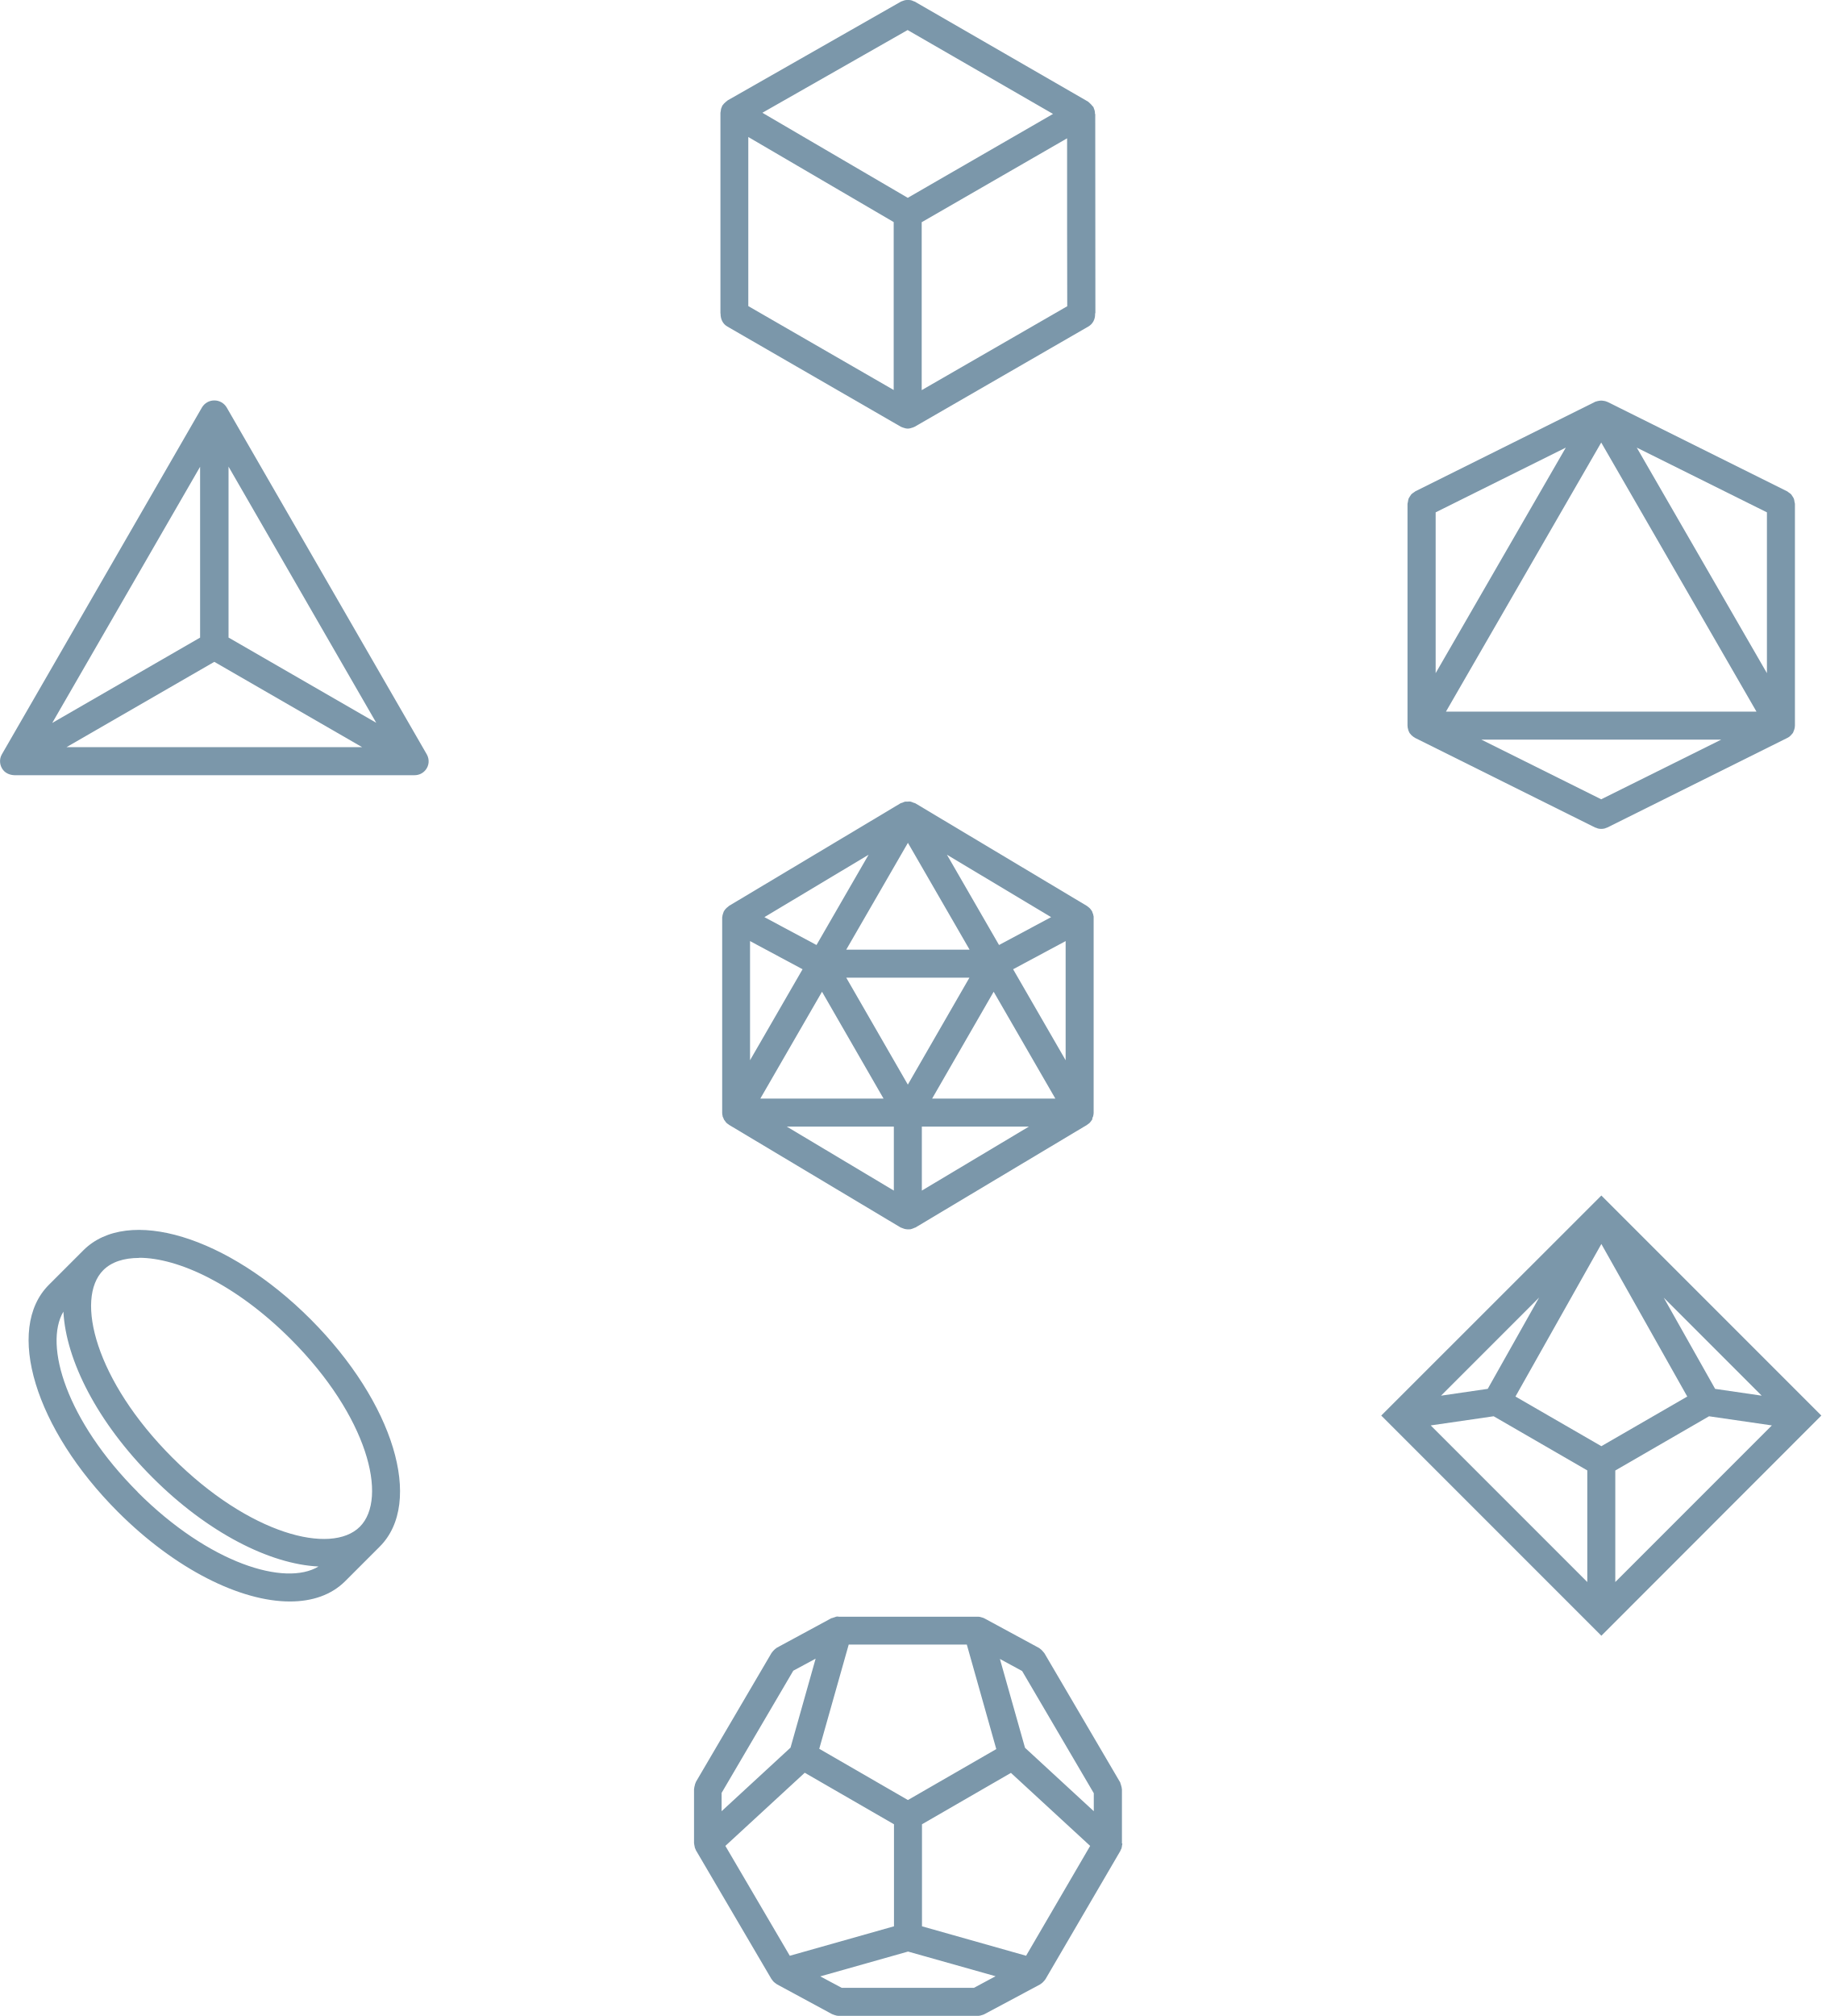
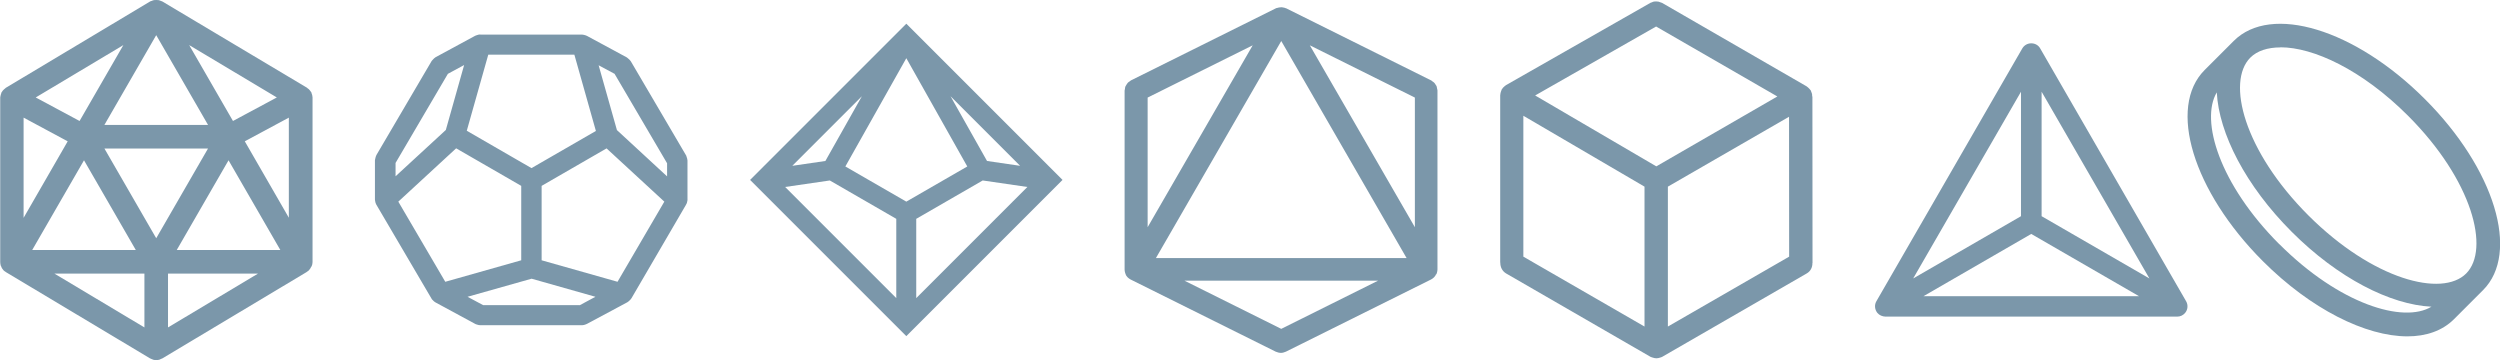
- <svg xmlns="http://www.w3.org/2000/svg" id="Calque_2" data-name="Calque 2" viewBox="0 0 125.53 138.9">
+ <svg xmlns="http://www.w3.org/2000/svg" id="Calque_2" data-name="Calque 2" viewBox="0 0 226.77 32.65">
  <defs>
    <style>
      .cls-1 {
        fill: #7b97aa;
      }
    </style>
  </defs>
  <g id="Calque_1-2" data-name="Calque 1">
    <g>
-       <path class="cls-1" d="M75.27,77.07s.02-.05.03-.08c.01-.03.03-.06.04-.09,0,0,0-.02,0-.02.02-.07.03-.15.03-.22v-13.43s0-.03,0-.04c0-.04,0-.08-.02-.12,0-.05-.02-.1-.04-.14-.01-.04-.02-.07-.04-.11,0-.01,0-.03-.01-.04-.01-.02-.03-.03-.04-.05-.03-.04-.05-.08-.08-.11-.03-.03-.05-.06-.09-.09-.03-.03-.06-.05-.09-.07-.02-.01-.03-.03-.05-.04l-11.84-7.08s-.09-.03-.13-.04c-.06-.03-.12-.05-.19-.07-.06-.01-.12-.01-.18,0-.06,0-.12,0-.18,0-.07.01-.12.04-.19.07-.04.02-.09.02-.13.04l-11.84,7.08s-.03.03-.05.05c-.03.02-.06.04-.09.07-.03.03-.06.06-.09.09-.03.04-.06.07-.08.11-.01.02-.03.03-.04.05,0,.01,0,.03-.01.04-.02.04-.03.07-.04.11-.02.05-.03.09-.04.14,0,.04-.01.08-.02.12,0,.01,0,.03,0,.04v13.43c0,.07.01.15.03.22,0,0,0,.02,0,.02,0,.03.02.06.04.09.01.03.02.05.03.08.01.02.02.05.03.07.01.02.03.03.04.05.02.02.03.05.05.07.02.02.04.05.06.08,0,0,0,0,0,0,.05.05.11.09.17.13,0,0,.01.01.02.02l11.84,7.08s.01,0,.02,0c.02.01.05.02.07.03.02.01.05.02.08.03,0,0,0,0,0,0,.03,0,.05.02.08.03.07.02.14.02.21.03.01,0,.03,0,.04,0,0,0,0,0,0,0,0,0,0,0,0,0s0,0,0,0c0,0,0,0,0,0,.01,0,.03,0,.04,0,.07,0,.14,0,.21-.03.03,0,.05-.02.08-.03,0,0,0,0,0,0,.03,0,.05-.02.08-.03.02-.01.05-.02.07-.03,0,0,.01,0,.02,0l11.84-7.08s.01-.01.02-.02c.06-.04.12-.08.17-.13,0,0,0,0,0,0,.02-.02.04-.05.06-.08.02-.02.04-.04.05-.07.01-.02.03-.03.04-.05.01-.02.02-.05.03-.07ZM60.89,75.69h-8.49l4.25-7.36,2.12,3.68,2.12,3.68ZM51.69,64.84l3.62,1.94-3.62,6.27v-8.21ZM62.56,74.72l-2.12-3.68-2.12-3.68h8.49l-2.12,3.68-2.12,3.68ZM58.32,65.43l4.25-7.36,4.25,7.36h-8.49ZM66.36,72.01l2.12-3.68,4.25,7.36h-8.49l2.12-3.68ZM69.82,66.78l3.62-1.94v8.21l-3.62-6.27ZM68.85,65.11l-3.59-6.22,7.18,4.3-3.59,1.92ZM56.27,65.11l-3.59-1.92,7.18-4.3-3.59,6.22ZM61.6,77.62v4.41l-7.38-4.41h7.38ZM63.53,77.62h7.38l-7.38,4.41v-4.41Z" />
-       <path class="cls-1" d="M77.32,127.01h0s0-.05,0-.07v-3.65s-.01-.04-.01-.06c0-.06-.02-.12-.04-.19-.02-.06-.03-.13-.06-.19,0-.02,0-.04-.02-.06l-5.21-8.88s-.03-.03-.04-.05c-.04-.05-.08-.1-.13-.15-.05-.04-.09-.09-.14-.12-.02-.01-.03-.03-.05-.04l-3.73-2.02s-.08-.04-.12-.06c-.02,0-.04-.01-.07-.02-.09-.03-.19-.06-.29-.06-.01,0-.02,0-.04,0h-9.59s0-.01,0-.01c-.02,0-.03,0-.05,0-.02,0-.04,0-.05,0-.06,0-.11.03-.17.05-.05.01-.1.03-.15.05-.01,0-.03,0-.05.01h0s0,0-.01,0l-3.77,2.04s-.03.03-.05.04c-.05.03-.1.08-.14.12-.05.05-.09.09-.13.15-.01.02-.03.03-.04.05l-5.21,8.88s-.01.04-.02.06c-.03.06-.05.12-.06.19-.02.06-.03.12-.04.19,0,.02-.01.04-.01.06v3.72s.01.04.01.06c0,.05.02.1.03.16.01.04.01.09.03.13.01.03.03.05.04.08,0,.02,0,.04.02.06l5.21,8.88s.02.02.03.03c.01.02.02.04.04.06.01.02.03.04.05.06.03.04.07.07.11.1.03.02.05.04.08.06.02.01.04.03.07.05,0,0,0,0,0,0l3.79,2.05s.04.01.06.02c.02.01.04.02.07.03.11.04.22.07.33.07,0,0,0,0,0,0,0,0,0,0,0,0h9.6c.11,0,.22-.03.33-.07.02,0,.05-.02.07-.03.02,0,.04-.01.05-.02l3.82-2.04s0,0,0,0c.02-.01.05-.03.07-.05.03-.02.06-.04.08-.06.04-.03.07-.07.1-.1.02-.02.03-.04.05-.05.01-.02.03-.04.04-.06,0-.01.02-.02.03-.03l5.18-8.87s0-.04.02-.06c.01-.03.03-.05.04-.07.02-.06.03-.12.04-.18,0-.04.01-.07.02-.11,0-.02.01-.05.01-.07,0,0,0,0,0,0ZM67.12,136.96h-9.11s-1.48-.79-1.48-.79l6.05-1.71,6.03,1.7-1.49.8ZM54.67,115.11l1.54-.83-1.73,6.13-4.75,4.38v-1.26l4.94-8.42ZM70.44,115.13l4.94,8.42v1.24l-4.74-4.37-1.73-6.12,1.53.83ZM68.66,120.51l-6.09,3.51-6.11-3.53,2.03-7.18h8.14s2.03,7.2,2.03,7.2ZM55.46,122.14l6.15,3.55v7.03l-7.18,2.03-4.44-7.57,5.47-5.04ZM70.72,134.75l-7.18-2.03v-7.03l6.13-3.54,5.46,5.03-4.41,7.56Z" />
-       <path class="cls-1" d="M75.49,21.56c0-.09-.01-13.71-.01-13.71h-.02c0-.06,0-.12-.01-.18-.01-.07-.04-.13-.06-.19-.02-.04-.02-.08-.04-.11-.01-.02-.03-.03-.04-.04-.04-.05-.08-.1-.13-.15-.05-.05-.09-.09-.14-.13-.02-.01-.03-.03-.04-.04L63.04.11s-.08-.02-.11-.04c-.06-.03-.12-.05-.18-.06-.06-.01-.12-.01-.18-.01-.06,0-.12,0-.18.01-.07.01-.13.04-.19.06-.04.02-.08.02-.11.04l-11.95,6.81s-.03.03-.04.04c-.04.02-.07.05-.1.08-.03.03-.07.06-.1.09-.03.03-.05.06-.08.1-.01.02-.03.03-.04.04-.01.02-.01.04-.02.06-.02.04-.03.08-.05.12-.01.04-.03.08-.03.13,0,.04-.01.08-.02.13,0,.02-.01.04-.01.06v13.8s.01.04.01.07c0,.34.15.68.47.86l11.95,6.9s0,0,0,0c.02.01.05.02.07.03.03.01.05.02.08.03.11.04.22.07.33.07,0,0,0,0,0,0,0,0,0,0,0,0s0,0,0,0c0,0,0,0,0,0,.11,0,.22-.03.33-.07,0,0,0,0,0,0,.03,0,.05-.02.08-.03.02-.01.05-.02.07-.03,0,0,0,0,0,0l11.96-6.9c.32-.18.48-.52.47-.86,0-.02.01-.04.01-.07ZM62.55,2.07l10.02,5.78-10.01,5.78-10.02-5.86,10.01-5.7ZM51.57,9.44l10.02,5.86v11.57l-10.02-5.78v-11.65ZM63.52,15.31l10.02-5.78c0,3.14,0,9.76.01,11.57l-10.03,5.78v-11.57Z" />
-       <path class="cls-1" d="M123.6,50.4s.02-.05.03-.07c0-.02.02-.04.02-.05.03-.09.05-.19.05-.29v-15.28s-.02-.09-.03-.14c-.01-.07-.02-.14-.04-.2-.02-.06-.06-.11-.09-.16-.03-.05-.06-.1-.1-.15-.05-.05-.11-.09-.17-.13-.04-.03-.07-.06-.11-.08l-12.38-6.16s-.04,0-.06-.02c-.06-.03-.12-.04-.19-.05-.06-.01-.12-.02-.18-.02-.06,0-.12.01-.18.02-.07.01-.13.03-.19.05-.02,0-.04,0-.06.02l-12.38,6.16s-.07.06-.11.08c-.06.04-.12.08-.17.13-.04.05-.07.1-.1.15-.03.05-.07.1-.09.16-.02.07-.03.13-.04.2,0,.05-.03.09-.03.14v15.28c0,.1.02.19.05.29,0,.02.01.04.02.06,0,.03.02.05.03.07.01.02.02.05.03.07.02.04.05.07.08.1.02.02.03.04.05.06,0,.01.02.02.03.03,0,0,0,0,0,0,.07.07.15.12.23.17,0,0,.01.01.02.01l12.38,6.16s.08.03.12.04c.02,0,.05.02.07.03.08.02.16.03.24.03,0,0,0,0,0,0s0,0,0,0c.08,0,.16-.01.24-.03.03,0,.05-.02.07-.03.04-.01.08-.02.12-.04l12.38-6.16s.01-.01.02-.01c.09-.04.17-.1.23-.17,0,0,0,0,0,0,0,0,.02-.02.03-.03.02-.02.03-.04.05-.06.03-.03.06-.06.08-.1.01-.02.02-.05.03-.07ZM110.35,55.07l-8.26-4.11h16.53l-8.27,4.11ZM121.77,46.38l-8.97-15.54,8.97,4.46v11.08ZM121.06,49.03h-21.41l10.7-18.54,10.7,18.54ZM98.94,46.38v-11.08l8.97-4.46-8.97,15.54Z" />
-       <path class="cls-1" d="M28.56,53.41s-.04,0-.06,0H.99c-.29-.01-.58-.12-.77-.35-.25-.31-.29-.75-.09-1.09l13.79-23.9c.18-.3.5-.48.84-.48,0,0,.01,0,.02,0,.34,0,.66.18.84.48l13.79,23.9c.2.35.17.78-.09,1.09-.19.23-.46.35-.75.35ZM4.58,51.48h20.38l-10.19-5.88-10.19,5.88ZM13.79,32.16L3.6,49.81l10.19-5.88v-11.76ZM15.74,43.92l10.19,5.88-10.18-17.65v11.76Z" />
-       <path class="cls-1" d="M110.36,82.37l-15.17,15.16,15.17,15.17,15.16-15.17-15.16-15.16ZM110.36,99.64l-5.92-3.42,5.92-10.51,5.92,10.51-5.92,3.42ZM102.53,95.69l-3.22.47,6.76-6.76-3.54,6.29ZM102.94,97.58l6.45,3.73v7.69l-10.79-10.79,4.33-.63ZM111.33,101.31l6.45-3.73,4.33.63-10.79,10.79v-7.69ZM118.2,95.69l-3.54-6.28,6.75,6.75-3.22-.47Z" />
-       <path class="cls-1" d="M21.41,90.9c-5.72-5.73-12.6-7.81-15.66-4.76l-2.38,2.38c-3.05,3.05-.96,9.93,4.76,15.65,3.95,3.95,8.44,6.17,11.85,6.17,1.54,0,2.86-.45,3.81-1.4l2.38-2.38c3.05-3.05.96-9.93-4.76-15.66ZM9.59,86.66c2.68,0,6.66,1.82,10.45,5.61,5.29,5.29,6.73,10.95,4.76,12.92-1.97,1.97-7.63.53-12.92-4.76s-6.73-10.95-4.76-12.92c.56-.56,1.41-.84,2.47-.84ZM9.5,102.81c-4.91-4.91-6.5-10.14-5.13-12.44.17,3.35,2.35,7.64,6.14,11.43s8.08,5.97,11.44,6.13c-2.29,1.39-7.53-.2-12.46-5.12Z" />
+       <path class="cls-1" d="M28.24,24.2s.03-.06.04-.09c.01-.03.03-.07.04-.1,0,0,0-.02,0-.03.02-.08.03-.16.03-.24v-14.86s0-.03,0-.05c0-.04-.01-.09-.02-.13,0-.06-.02-.11-.04-.16-.01-.04-.03-.08-.04-.12,0-.02,0-.03-.01-.05-.01-.02-.03-.04-.05-.06-.03-.04-.06-.08-.09-.12-.03-.04-.06-.07-.09-.1-.03-.03-.07-.05-.11-.08-.02-.01-.03-.04-.05-.05L14.72.13s-.09-.03-.14-.05c-.07-.03-.13-.06-.21-.07-.07-.01-.13-.01-.2-.01-.07,0-.13,0-.2.01-.07.01-.14.04-.21.07-.05.02-.1.02-.14.05L.52,7.97s-.03.04-.05.05c-.04.03-.07.05-.1.08-.04.03-.06.07-.1.1-.03.04-.07.08-.09.13-.01.02-.03.03-.05.06,0,.02,0,.03-.01.05-.02.04-.03.08-.04.12-.02.05-.03.1-.04.16,0,.04-.02.09-.02.13,0,.02,0,.03,0,.05v14.86c0,.08.01.16.03.24,0,0,0,.02,0,.03,0,.04.03.07.04.1.01.03.02.06.04.09.01.03.02.05.03.08.01.02.03.04.04.06.02.03.04.05.06.08.02.03.04.06.06.08,0,0,0,0,0,0,.06.06.12.1.19.14,0,0,.01.01.02.02l13.1,7.84s.01,0,.02,0c.03.01.05.02.08.04.03.01.05.02.08.03,0,0,0,0,0,0,.03.01.06.03.09.04.07.02.15.03.23.03.01,0,.03,0,.04,0,0,0,0,0,0,0,0,0,0,0,0,0s0,0,0,0c0,0,0,0,0,0,.01,0,.03,0,.04,0,.08,0,.15-.01.23-.03.03,0,.06-.02.09-.04,0,0,0,0,0,0,.03-.01.06-.02.08-.03.03-.01.06-.02.08-.04,0,0,.01,0,.02,0l13.1-7.84s.01-.01.02-.02c.07-.04.13-.09.19-.14,0,0,0,0,0,0,.02-.02.04-.06.06-.08.02-.03.04-.05.06-.08.01-.02.03-.04.04-.06.01-.03.02-.05.03-.08ZM12.32,22.68H2.92l4.7-8.14,2.35,4.07,2.35,4.07ZM2.14,10.67l4,2.15-4,6.94v-9.08ZM14.17,21.61l-2.35-4.07-2.35-4.07h9.4l-2.35,4.07-2.35,4.07ZM9.47,11.33L14.17,3.19l4.7,8.14h-9.4ZM18.38,18.61l2.35-4.07,4.7,8.14h-9.4l2.35-4.07ZM22.2,12.82l4-2.15v9.08l-4-6.94ZM21.13,10.97l-3.97-6.88,7.95,4.75-3.97,2.13ZM7.21,10.97l-3.97-2.13,7.95-4.75-3.97,6.88ZM13.1,24.82v4.88l-8.16-4.88h8.16ZM15.24,24.82h8.16l-8.16,4.88v-4.88Z" />
+       <path class="cls-1" d="M62.36,18.13h0s0-.05,0-.07v-3.5s-.01-.04-.01-.06c0-.06-.02-.12-.04-.18-.02-.06-.03-.12-.06-.18,0-.02,0-.04-.02-.05l-5.01-8.53s-.03-.03-.04-.05c-.04-.05-.08-.1-.13-.14-.04-.04-.09-.08-.14-.12-.02-.01-.03-.03-.05-.04l-3.59-1.94s-.07-.04-.11-.05c-.02,0-.04-.01-.06-.02-.09-.03-.18-.05-.28-.06-.01,0-.02,0-.03,0h-9.21s0-.01,0-.01c-.02,0-.03,0-.05,0-.02,0-.03,0-.05,0-.06,0-.11.03-.16.04-.05.01-.1.02-.14.05-.01,0-.03,0-.04.01h0s0,0-.01,0l-3.62,1.96s-.03.03-.05.04c-.05.03-.09.07-.14.12-.05.05-.09.09-.13.14-.01.02-.03.03-.04.05l-5.01,8.53s0,.04-.02.05c-.03.06-.04.12-.06.18-.02.06-.03.12-.04.18,0,.02-.01.04-.01.06v3.57s.01.04.01.06c0,.05.01.1.03.15,0,.04.01.08.03.12.01.03.03.05.04.08,0,.02,0,.04.02.05l5.01,8.53s.02.02.02.03c.01.02.02.04.04.05.01.02.03.04.05.05.03.04.07.07.1.1.03.02.05.04.08.06.02.01.04.03.06.04,0,0,0,0,0,0l3.64,1.97s.04.01.06.02c.02,0,.04.02.06.02.11.04.21.06.32.06,0,0,0,0,0,0,0,0,0,0,0,0h9.22c.11,0,.21-.03.32-.07.02,0,.04-.02.07-.03.02,0,.03-.01.05-.02l3.66-1.96s0,0,0,0c.02-.01.04-.03.07-.05.03-.02.05-.04.08-.06.04-.03.07-.06.1-.1.02-.02.03-.03.05-.05.01-.02.03-.04.04-.06,0-.01.02-.02.03-.03l4.97-8.52s0-.04.02-.05c.01-.02.03-.04.04-.07.02-.06.03-.11.04-.17,0-.04.01-.07.02-.1,0-.02.01-.04.01-.07,0,0,0,0,0,0ZM52.57,27.68h-8.74s-1.42-.76-1.42-.76l5.81-1.64,5.79,1.64-1.43.77ZM40.62,6.7l1.48-.8-1.66,5.89-4.56,4.2v-1.21l4.75-8.09ZM55.76,6.72l4.75,8.09v1.19l-4.55-4.2-1.66-5.88,1.47.79ZM54.05,11.88l-5.84,3.37-5.87-3.39,1.95-6.9h7.81s1.95,6.91,1.95,6.91ZM41.37,13.45l5.91,3.41v6.75l-6.89,1.95-4.26-7.27,5.25-4.84ZM56.02,25.56l-6.89-1.95v-6.75l5.89-3.4,5.24,4.83-4.24,7.26Z" />
+       <path class="cls-1" d="M164.41,23.79c0-.1-.01-15.04-.01-15.04h-.02c0-.07,0-.13-.01-.2-.01-.07-.04-.14-.07-.21-.02-.04-.02-.08-.04-.12-.01-.02-.03-.03-.04-.05-.04-.06-.09-.11-.14-.16-.05-.05-.1-.1-.16-.14-.02-.01-.03-.03-.05-.04l-13.11-7.57s-.08-.02-.12-.04c-.07-.03-.13-.05-.2-.07-.07-.01-.13-.02-.2-.02-.07,0-.13,0-.2.01-.07.01-.14.04-.2.07-.04.02-.08.02-.12.04l-13.11,7.47s-.03.03-.05.04c-.04.03-.08.05-.11.09-.04.03-.07.07-.11.1-.03.03-.06.07-.08.11-.01.02-.03.03-.04.05-.01.02-.01.04-.02.06-.02.04-.04.08-.05.13-.02.05-.03.09-.04.14,0,.05-.02.09-.02.14,0,.02-.01.04-.01.07v15.13s.01.05.01.07c0,.37.17.74.52.95l13.11,7.57s0,0,0,0c.02.01.05.02.08.03.03.01.06.02.09.03.12.04.24.07.36.07,0,0,0,0,0,0,0,0,0,0,0,0s0,0,0,0c0,0,0,0,0,0,.12,0,.24-.03.36-.07,0,0,0,0,0,0,.03-.01.06-.02.09-.03.02-.01.05-.02.07-.03,0,0,0,0,0,0l13.12-7.57c.35-.2.52-.57.51-.94,0-.03.02-.05.02-.08ZM150.23,2.41l10.99,6.34-10.98,6.34-10.99-6.43,10.98-6.26ZM138.18,10.5l10.99,6.43v12.69l-10.99-6.34v-12.77ZM151.29,16.93l10.99-6.34c0,3.45,0,10.71.01,12.69l-11,6.34v-12.69Z" />
+       <path class="cls-1" d="M130.29,24.88s.02-.05.03-.08c0-.02.02-.04.02-.06.03-.1.05-.2.05-.3V8.21c0-.05-.02-.1-.03-.15-.01-.07-.02-.15-.04-.21-.02-.06-.06-.12-.1-.17-.03-.05-.06-.11-.11-.16-.05-.06-.11-.09-.18-.14-.04-.03-.07-.07-.12-.09l-13.15-6.54s-.05,0-.07-.02c-.07-.03-.13-.04-.2-.05-.06-.01-.12-.03-.19-.02-.06,0-.12.01-.19.02-.07.01-.14.03-.2.05-.02,0-.05,0-.07.02l-13.15,6.54s-.07.06-.12.09c-.06.04-.13.08-.18.14-.04.05-.07.1-.11.16-.04.06-.07.11-.1.17-.03.07-.03.14-.04.22,0,.05-.03.09-.03.15v16.23c0,.1.02.2.05.3,0,.02.02.04.02.06.01.03.02.05.03.08.01.02.02.05.03.08.02.04.06.07.08.11.02.02.03.04.05.06,0,.01.02.02.03.03,0,0,0,0,0,0,.07.07.16.13.25.18,0,0,.01.01.02.01l13.15,6.54s.08.03.12.04c.03,0,.05.02.08.03.09.02.17.04.26.04,0,0,0,0,0,0s0,0,0,0c.09,0,.17-.01.26-.04.03,0,.05-.02.08-.03.04-.01.08-.02.12-.04l13.15-6.54s.01-.01.02-.01c.09-.05.18-.11.25-.18,0,0,0,0,0,0,.01-.01.02-.02.03-.03.02-.02.03-.04.05-.06.03-.04.06-.07.08-.11.01-.02.02-.05.03-.08ZM116.22,29.83l-8.78-4.37h17.56l-8.78,4.37ZM128.34,20.61l-9.53-16.5,9.53,4.74v11.76ZM127.59,23.41h-22.74l11.37-19.69,11.37,19.69ZM104.1,20.61v-11.76l9.53-4.74-9.53,16.5Z" />
+       <path class="cls-1" d="M197.5,28.72s-.04,0-.06,0h-26.41c-.28-.01-.56-.12-.74-.34-.24-.3-.28-.72-.09-1.05l13.24-22.94c.17-.29.48-.46.8-.46,0,0,.01,0,.02,0,.33,0,.64.17.8.46l13.24,22.94c.19.33.16.75-.09,1.05-.18.22-.44.34-.72.34ZM174.47,26.87h19.56l-9.78-5.65-9.78,5.65ZM183.32,8.32l-9.78,16.94,9.78-5.65v-11.29ZM185.19,19.61l9.78,5.65-9.78-16.94v11.29Z" />
+       <path class="cls-1" d="M82.21,2.15l-14.17,14.17,14.17,14.17,14.17-14.17-14.17-14.17ZM82.21,18.29l-5.53-3.19,5.53-9.82,5.53,9.82-5.53,3.19ZM74.88,14.6l-3.01.44,6.31-6.31-3.31,5.87ZM75.27,16.37l6.03,3.48v7.19l-10.08-10.08,4.05-.59ZM83.11,19.85l6.03-3.48,4.05.59-10.08,10.08v-7.19ZM89.53,14.6l-3.31-5.87,6.31,6.31-3.01-.44Z" />
+       <path class="cls-1" d="M219.95,8.98c-6.34-6.34-13.95-8.65-17.33-5.27l-2.64,2.64c-3.38,3.38-1.06,10.99,5.27,17.33,4.37,4.37,9.34,6.83,13.12,6.83,1.7,0,3.16-.5,4.22-1.55l2.64-2.64c3.38-3.38,1.06-11-5.27-17.33ZM206.86,4.29c2.96,0,7.37,2.01,11.57,6.21,5.86,5.86,7.45,12.12,5.27,14.31-2.18,2.18-8.45.58-14.31-5.27-5.86-5.86-7.45-12.12-5.27-14.31.62-.62,1.57-.93,2.74-.93ZM206.76,22.16c-5.44-5.44-7.2-11.23-5.68-13.78.19,3.71,2.61,8.46,6.8,12.65,4.2,4.2,8.95,6.61,12.67,6.79-2.54,1.54-8.34-.22-13.79-5.67Z" />
    </g>
  </g>
</svg>
